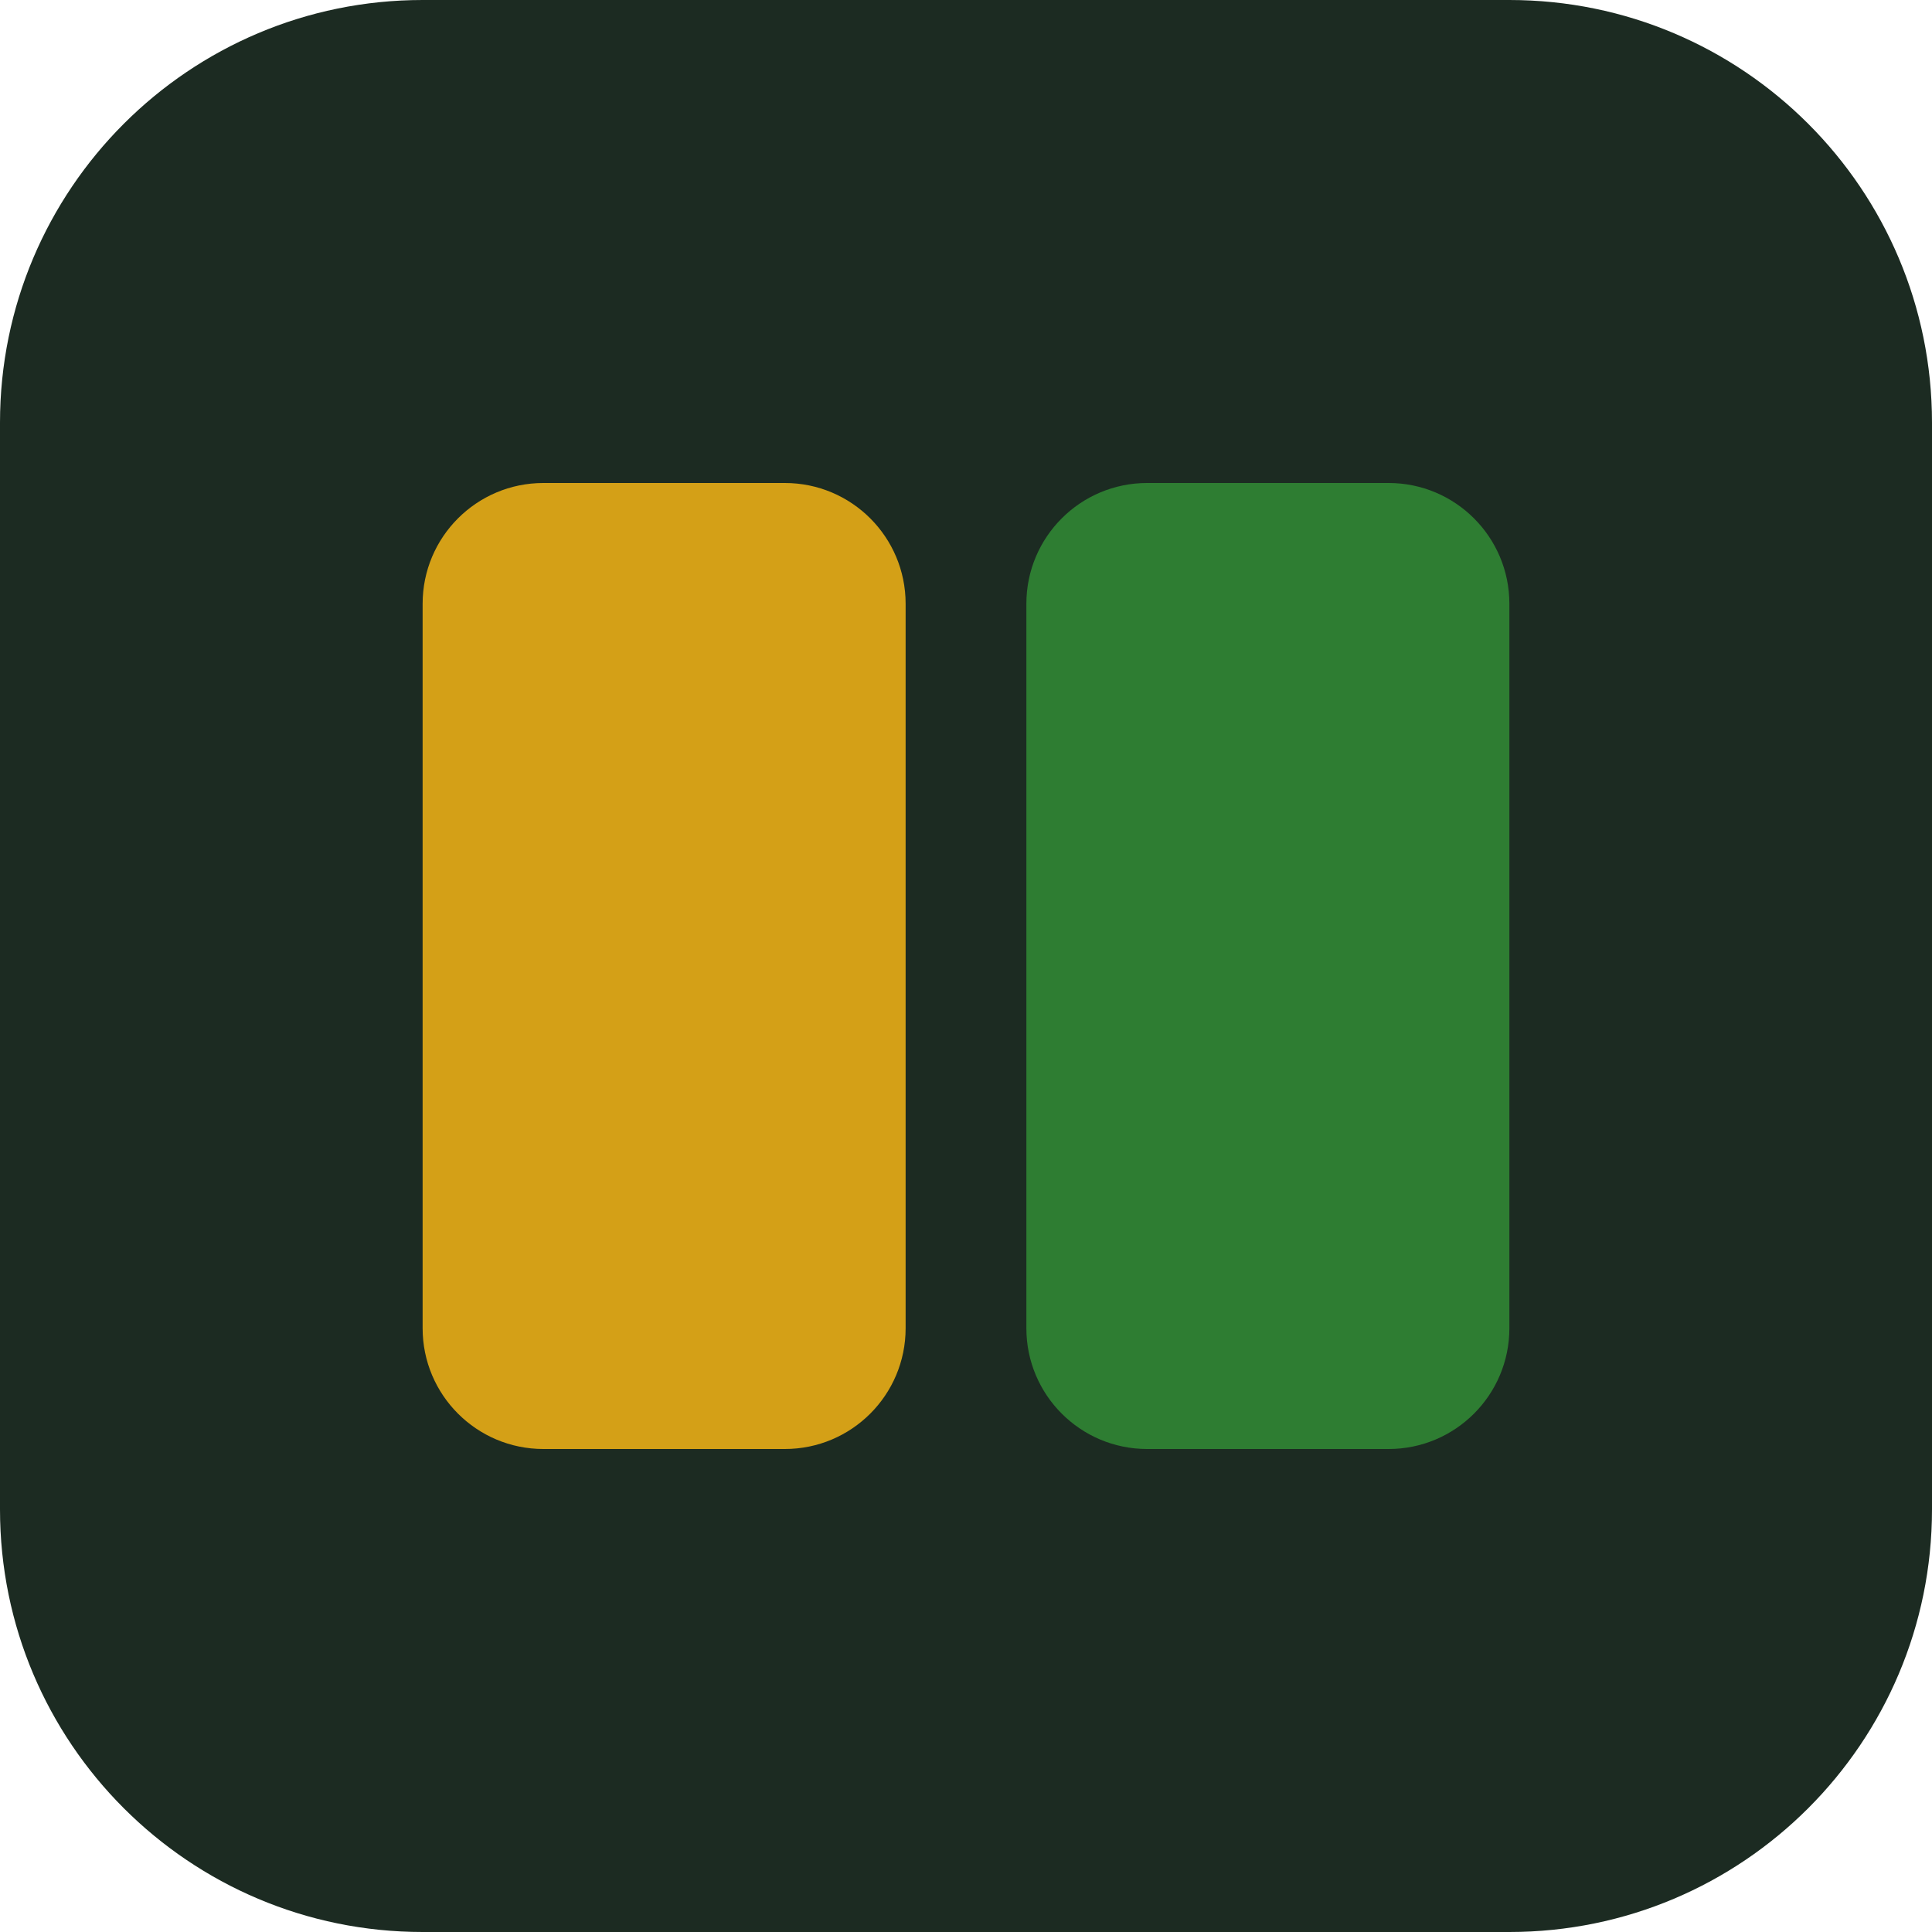
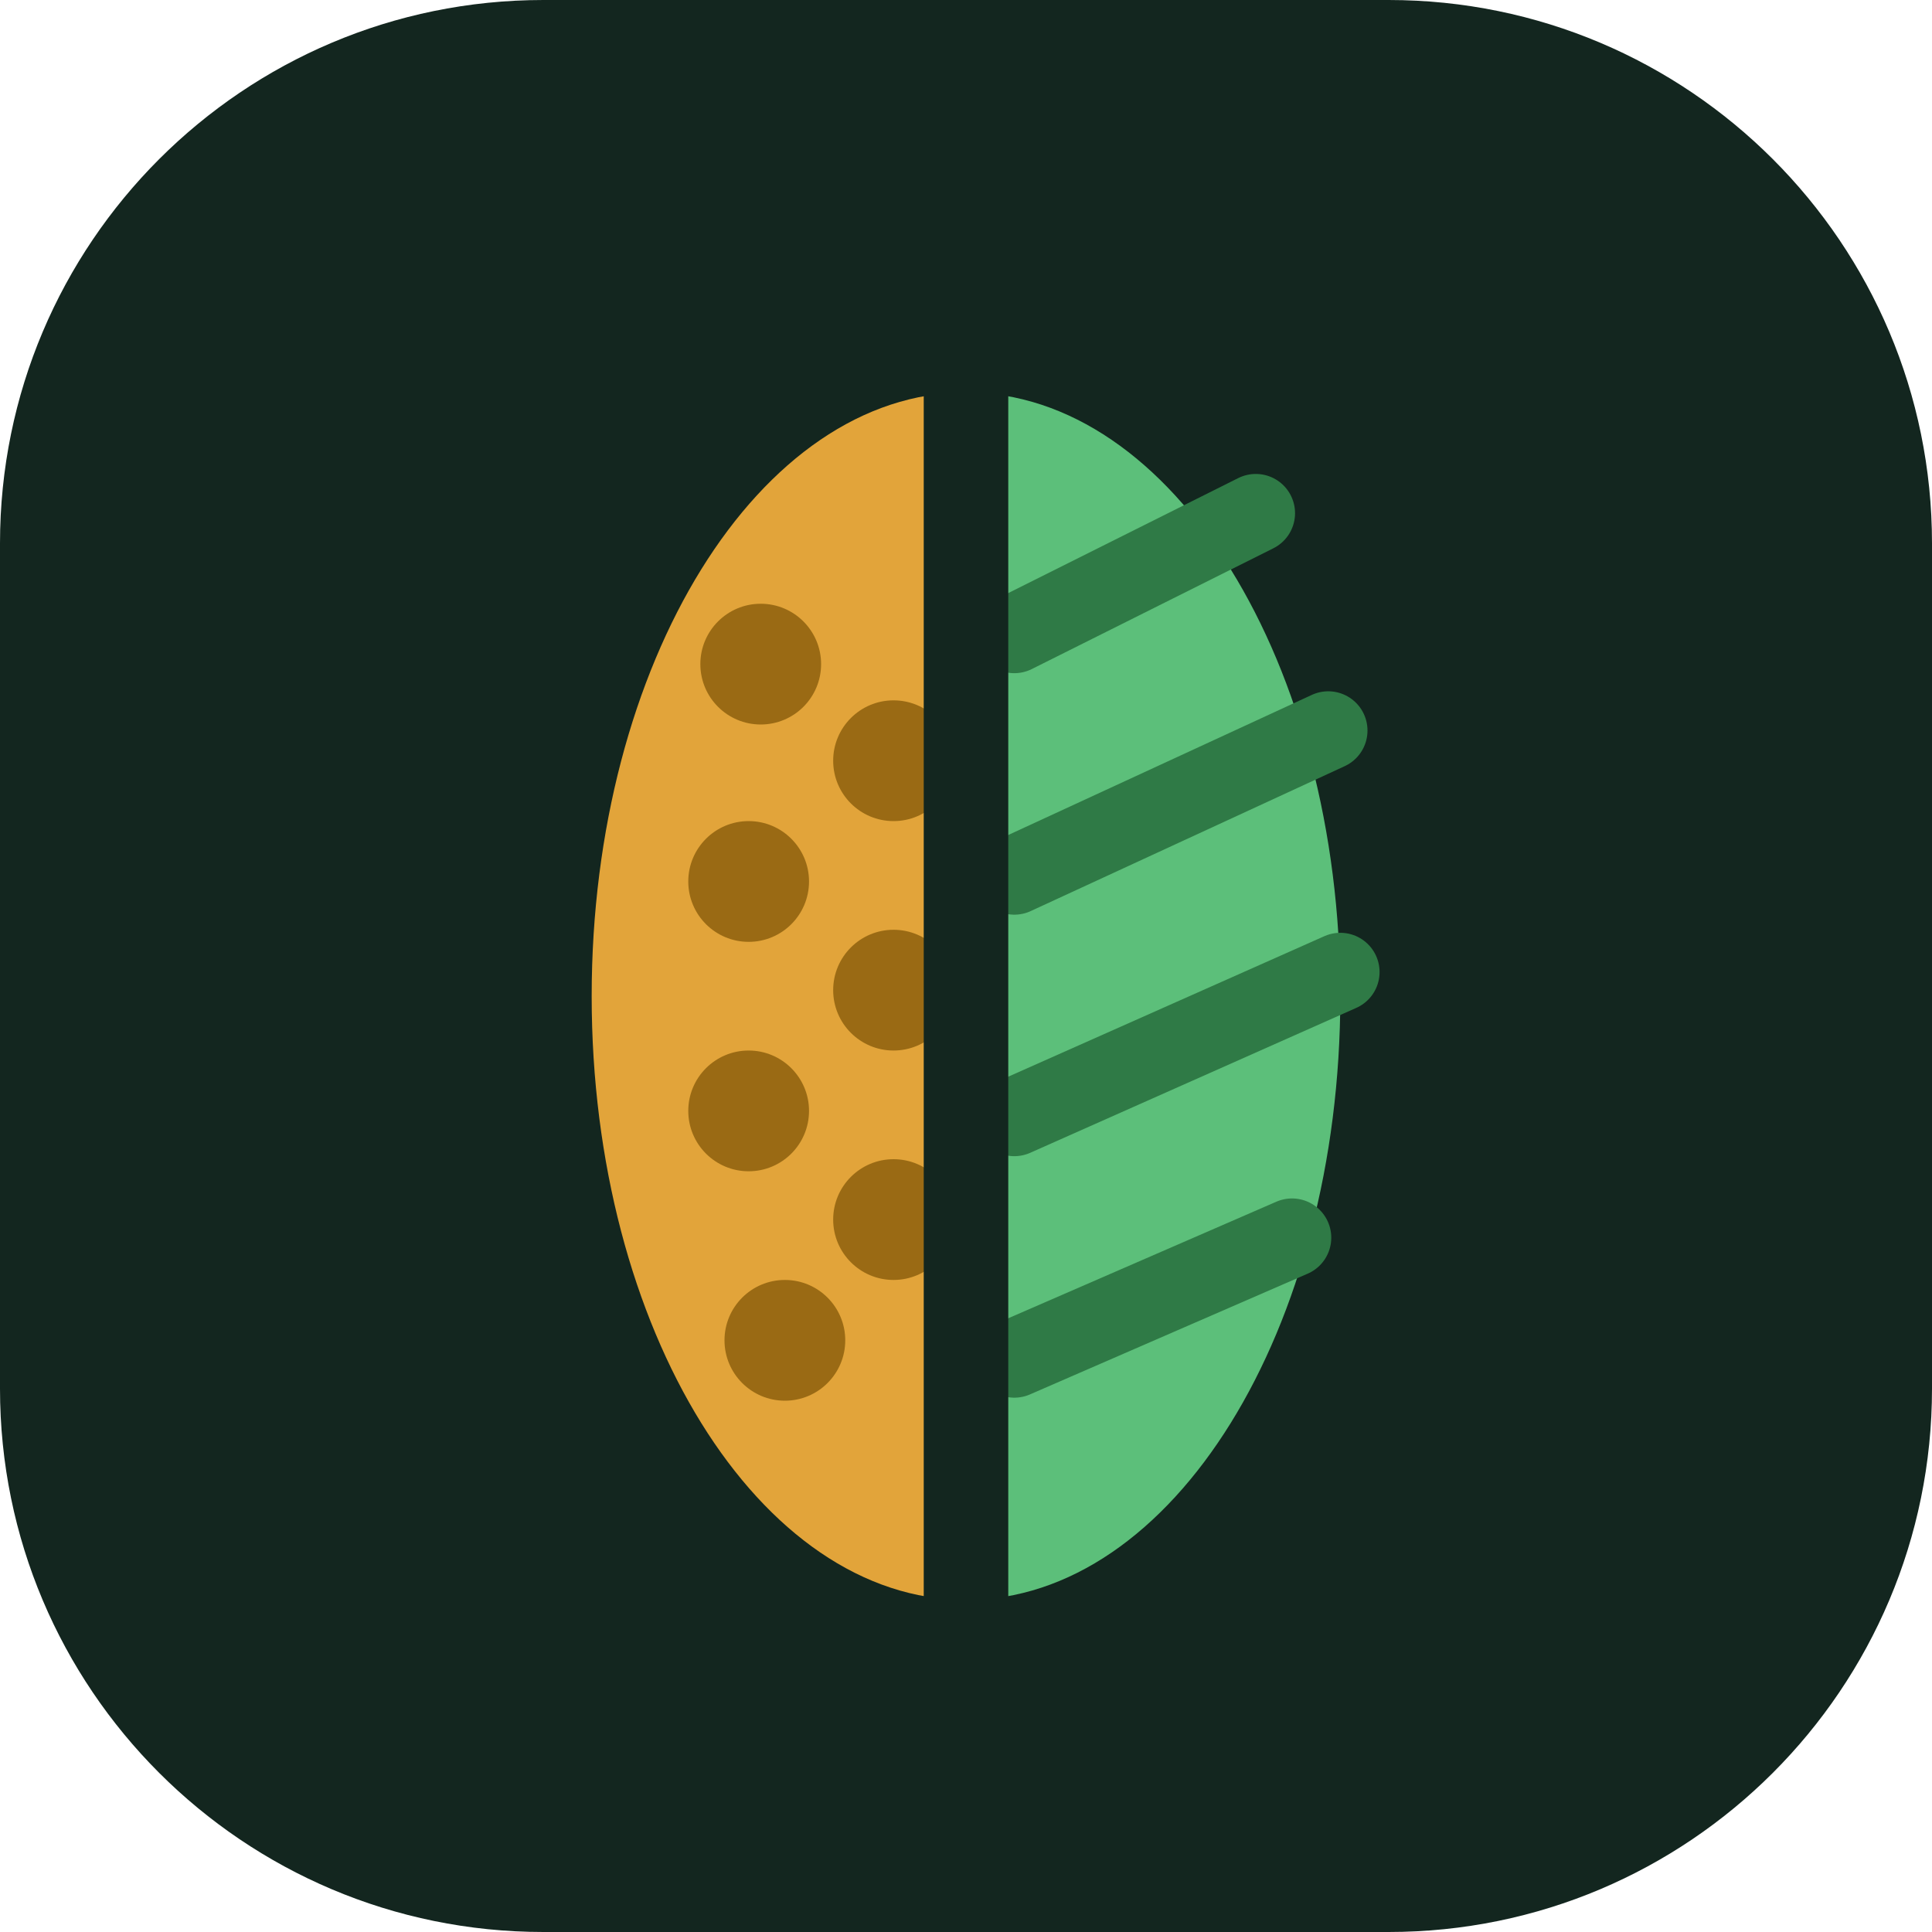
<svg xmlns="http://www.w3.org/2000/svg" viewBox="0 0 32 32">
-   <rect width="32" height="32" rx="7" fill="#1c2b22" />
-   <rect x="7" y="8" width="8" height="16" rx="2" fill="#d4a017" />
-   <rect x="17" y="8" width="8" height="16" rx="2" fill="#2e7d32" />
+   <rect width="32" height="32" rx="9" fill="#13261f" />
+   <clipPath id="l">
+     <rect x="0" y="0" width="16" height="32" />
+   </clipPath>
+   <clipPath id="r">
+     <rect x="16" y="0" width="16" height="32" />
+   </clipPath>
+   <ellipse cx="16" cy="16.5" rx="6.2" ry="10" fill="#e2a43a" clip-path="url(#l)" />
+   <g fill="#9a6a14" clip-path="url(#l)">
+     <circle cx="12.6" cy="11" r="1" />
+     <circle cx="14.8" cy="12.6" r="1" />
+     <circle cx="12.4" cy="14.6" r="1" />
+     <circle cx="14.8" cy="16.4" r="1" />
+     <circle cx="12.4" cy="18.4" r="1" />
+     <circle cx="14.8" cy="20.2" r="1" />
+     <circle cx="13" cy="22.2" r="1" />
+   </g>
+   <ellipse cx="16" cy="16.5" rx="6.2" ry="10" fill="#5cbf7a" clip-path="url(#r)" />
+   <g stroke="#2f7a46" stroke-width="1.3" stroke-linecap="round" clip-path="url(#r)">
+     <path d="M16.8 10.5l4 -2" />
+     <path d="M16.8 14.5l5.2 -2.4" />
+     <path d="M16.8 18.5l5.4 -2.4" />
+     <path d="M16.8 22.5l4.6 -2" />
+   </g>
+   <line x1="16" y1="5" x2="16" y2="28" stroke="#13261f" stroke-width="1.4" />
</svg>
